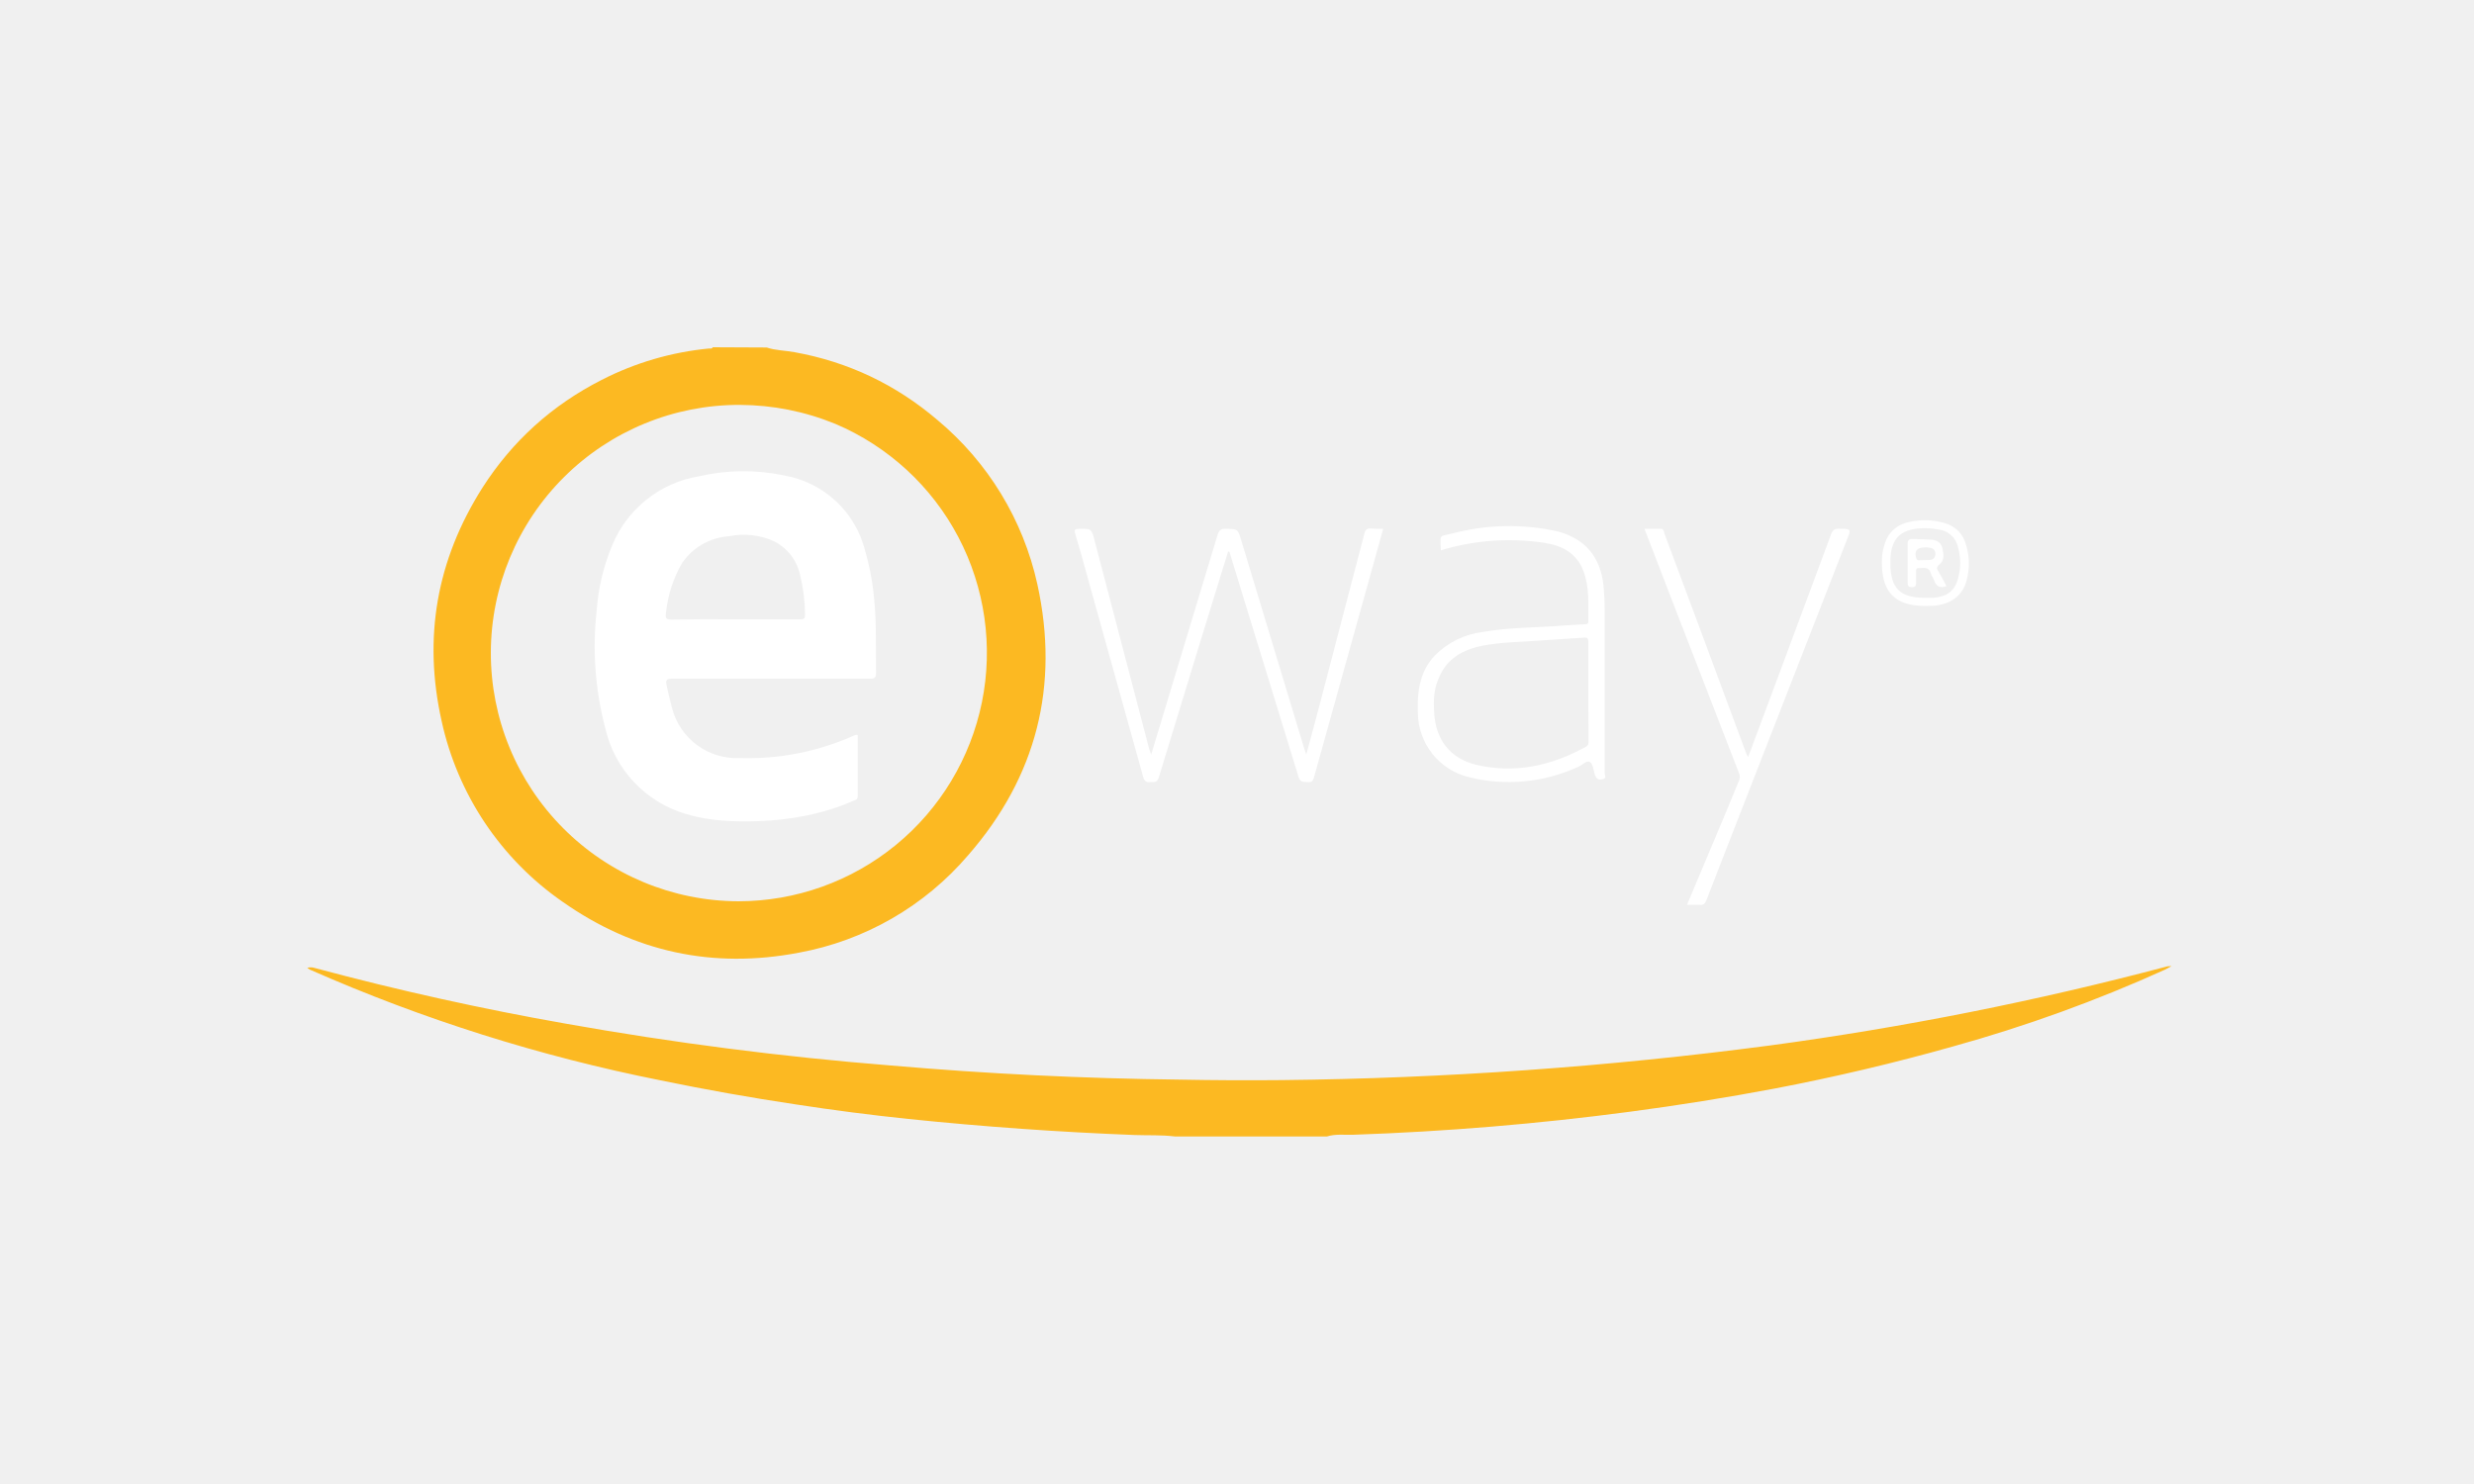
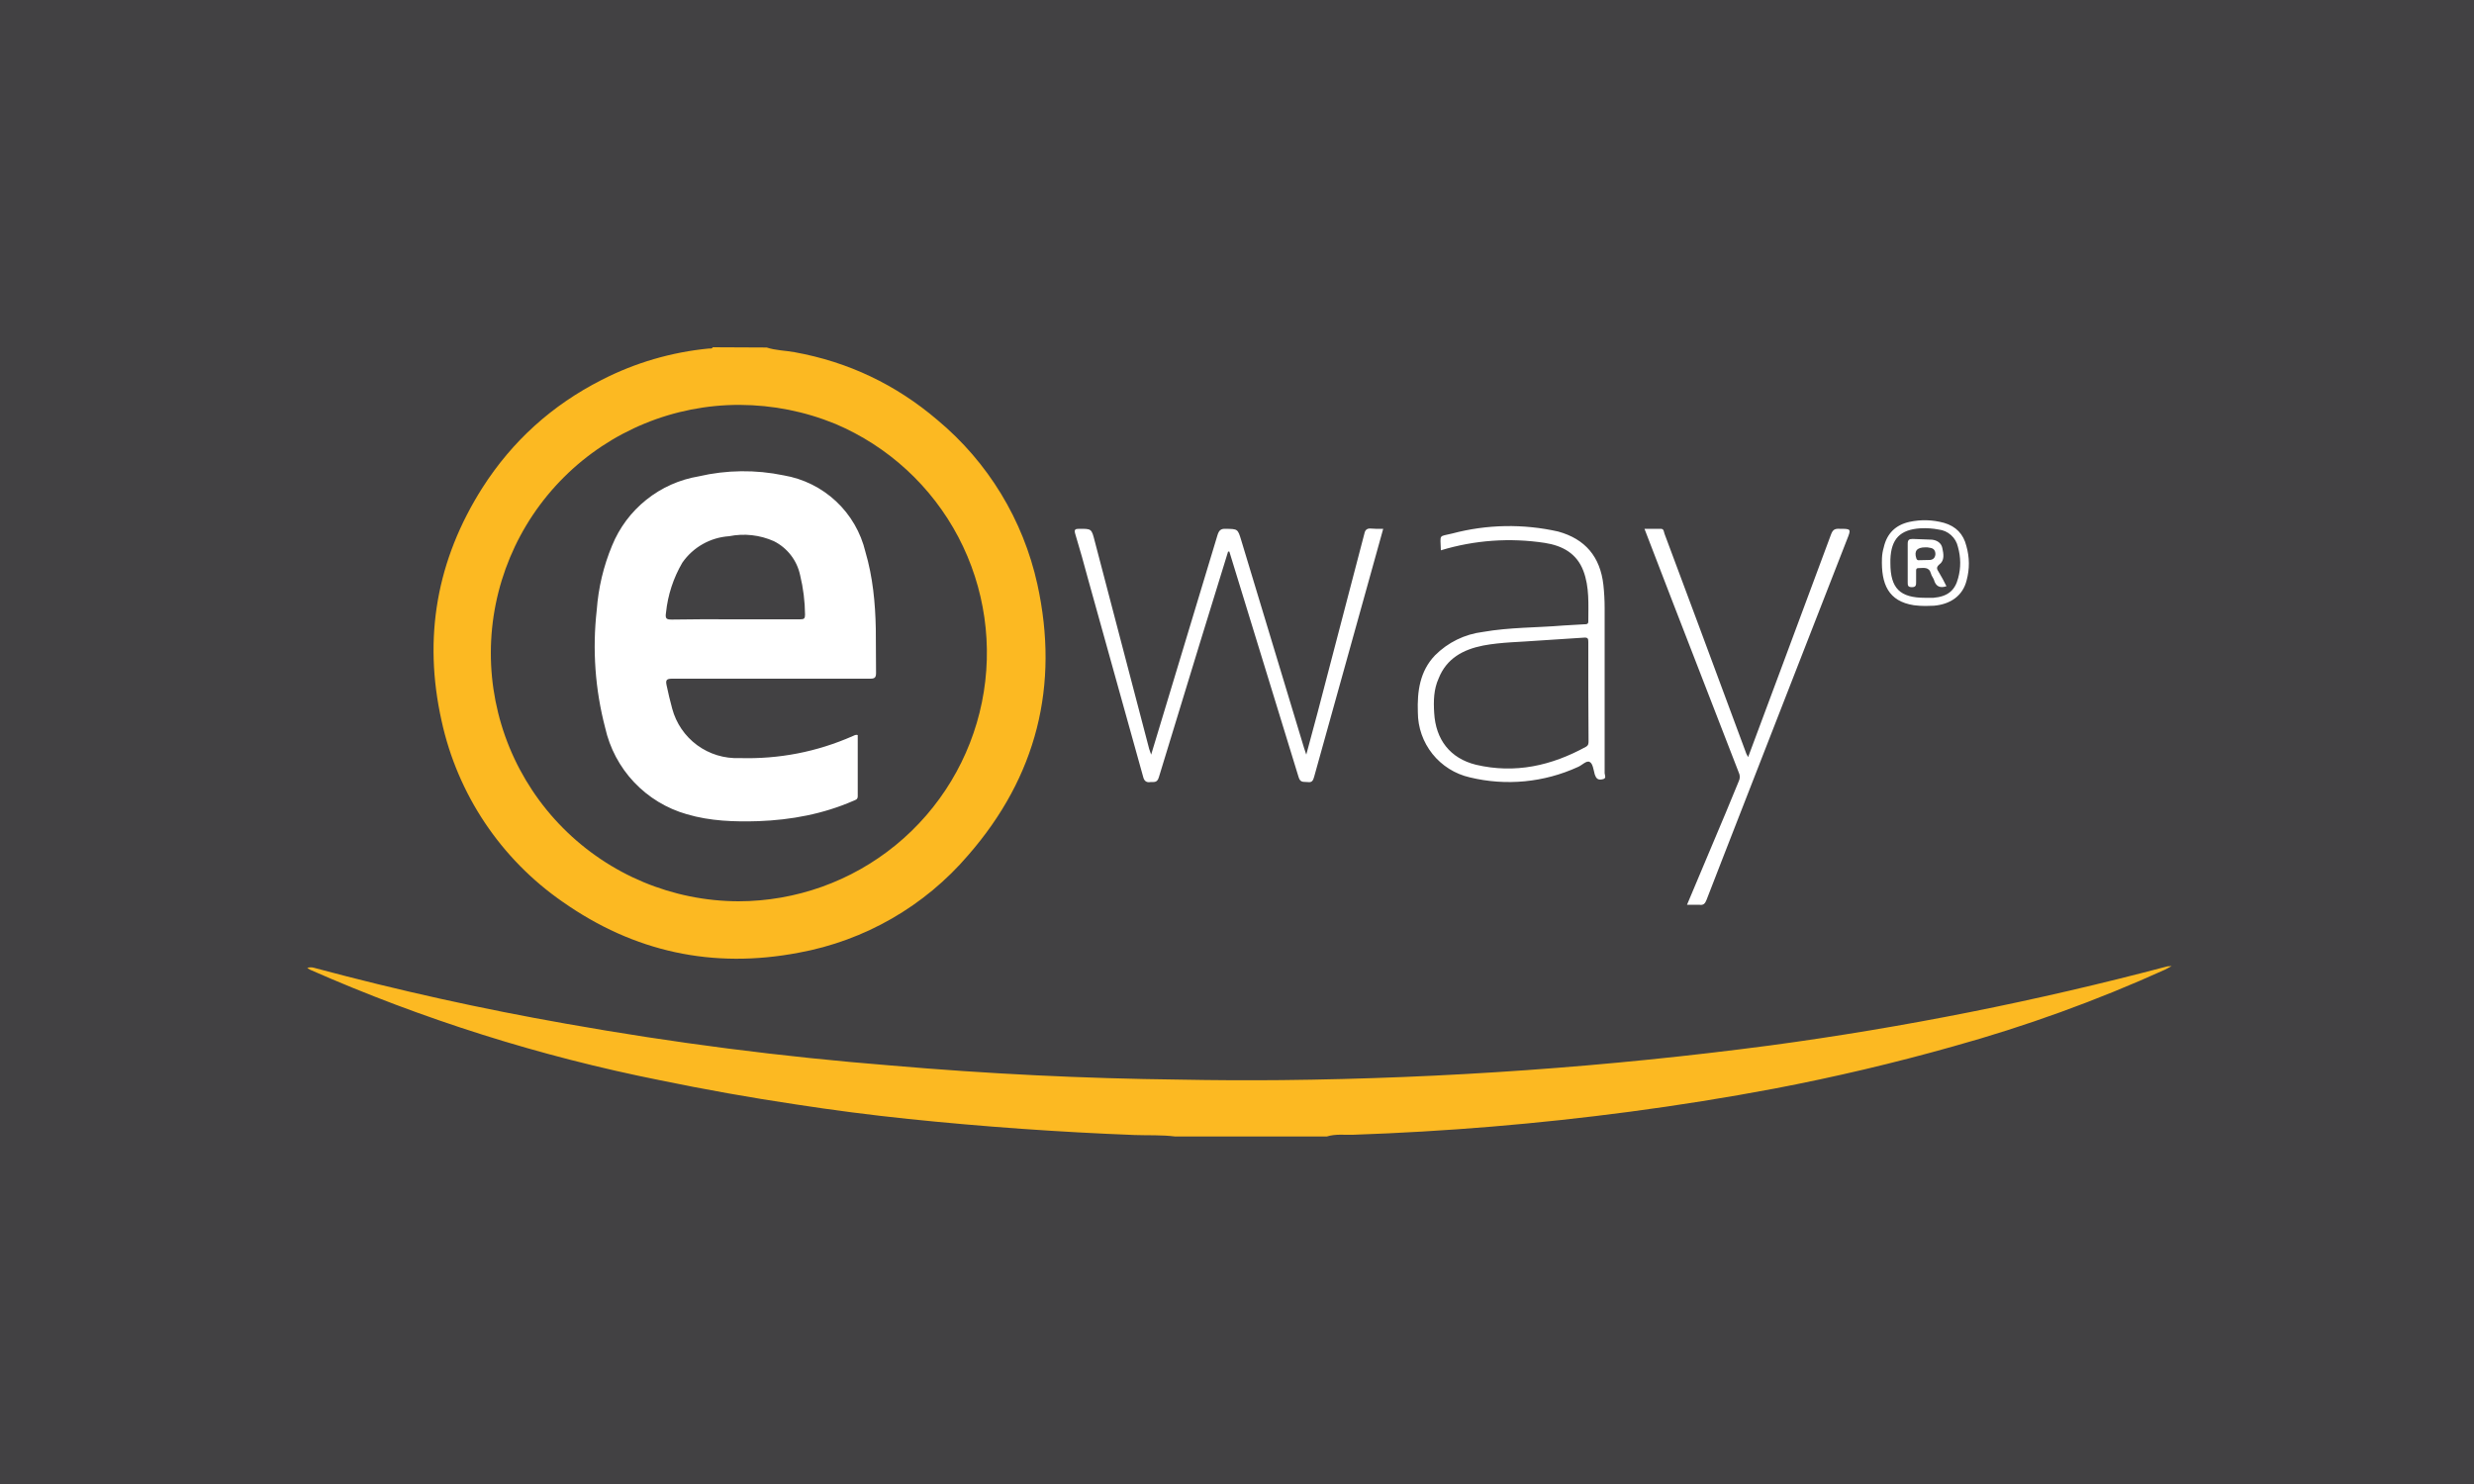
<svg xmlns="http://www.w3.org/2000/svg" width="100" height="60" viewBox="0 0 100 60" fill="none">
+   <rect width="100" height="60" fill="#424143" />
  <path d="M30.99 14.05C31.35 14.17 31.74 14.17 32.12 14.24C34.287 14.633 36.21 15.547 37.89 16.98C39.936 18.684 41.357 21.02 41.93 23.62C42.83 27.72 41.9 31.4 39.14 34.57C37.376 36.637 34.953 38.032 32.28 38.52C28.813 39.18 25.633 38.493 22.74 36.46C20.244 34.73 18.496 32.118 17.85 29.15C17.097 25.783 17.647 22.64 19.5 19.72C20.707 17.833 22.313 16.38 24.32 15.36C25.673 14.665 27.146 14.235 28.66 14.09C28.71 14.09 28.78 14.11 28.81 14.04L30.99 14.05ZM29.9 16.37C27.239 16.363 24.683 17.414 22.797 19.291C20.91 21.169 19.847 23.719 19.84 26.38C19.833 29.041 20.884 31.597 22.762 33.483C24.639 35.37 27.189 36.433 29.85 36.44C32.167 36.438 34.411 35.636 36.204 34.169C37.997 32.702 39.228 30.661 39.69 28.39C40.151 26.12 39.813 23.761 38.735 21.71C37.656 19.66 35.902 18.046 33.77 17.14C32.53 16.633 31.24 16.377 29.9 16.37ZM47.5 45.95C46.95 45.88 46.4 45.91 45.86 45.89C42.804 45.772 39.752 45.555 36.71 45.24C35.177 45.08 33.657 44.883 32.15 44.65C30.323 44.377 28.507 44.053 26.7 43.68C21.831 42.711 17.083 41.212 12.54 39.21L12.42 39.14C12.55 39.08 12.66 39.12 12.77 39.15C16.103 40.043 19.473 40.79 22.88 41.39C27.23 42.165 31.615 42.729 36.02 43.08C39.898 43.416 43.788 43.606 47.68 43.65C49.053 43.677 50.427 43.683 51.8 43.67C58.402 43.601 64.994 43.134 71.54 42.27C76.958 41.54 82.325 40.471 87.61 39.07L87.78 39.06L87.52 39.2C84.745 40.457 81.876 41.496 78.94 42.31C76.566 42.98 74.163 43.547 71.74 44.01C69.793 44.377 67.837 44.69 65.87 44.95C62.161 45.442 58.43 45.752 54.69 45.88C54.33 45.89 53.98 45.84 53.63 45.95H47.5Z" fill="#FCB922" />
  <path d="M49.64 22.3L48.49 26.03L46.84 31.43C46.77 31.66 46.64 31.61 46.5 31.62C46.347 31.647 46.25 31.58 46.21 31.42L43.99 23.45C43.823 22.823 43.647 22.2 43.46 21.58C43.41 21.41 43.46 21.38 43.62 21.38C44.12 21.38 44.12 21.37 44.25 21.88L46.45 30.28L46.53 30.51L46.89 29.32L49.21 21.64C49.27 21.44 49.35 21.37 49.55 21.38C50.03 21.39 50.03 21.38 50.17 21.84L52.71 30.24L52.8 30.51L53.26 28.8L55.15 21.57C55.177 21.423 55.263 21.357 55.41 21.37C55.563 21.383 55.73 21.387 55.91 21.38L55.22 23.86L53.12 31.4C53.08 31.53 53.05 31.65 52.86 31.62C52.7 31.6 52.56 31.66 52.49 31.42L49.77 22.56L49.69 22.3H49.64ZM58.24 22.25C58.22 21.57 58.14 21.71 58.7 21.57C60.099 21.199 61.568 21.172 62.98 21.49C64.073 21.79 64.683 22.51 64.81 23.65C64.843 23.957 64.86 24.267 64.86 24.58V31.26C64.86 31.34 64.96 31.48 64.76 31.51C64.58 31.55 64.51 31.46 64.46 31.31C64.41 31.12 64.38 30.87 64.26 30.81C64.13 30.73 63.95 30.94 63.78 31.01C62.412 31.637 60.873 31.785 59.41 31.43C58.814 31.294 58.282 30.96 57.9 30.482C57.519 30.004 57.311 29.411 57.31 28.8C57.28 27.95 57.39 27.14 58 26.5C58.522 25.974 59.205 25.64 59.94 25.55C61.02 25.36 62.11 25.38 63.19 25.29L64.05 25.24C64.12 25.24 64.2 25.24 64.2 25.13C64.2 24.44 64.25 23.74 64 23.08C63.73 22.37 63.15 22.06 62.44 21.95C61.035 21.735 59.6 21.837 58.24 22.25ZM64.2 27.98V25.95C64.2 25.82 64.18 25.77 64.03 25.78L62.19 25.9C61.44 25.96 60.69 25.96 59.95 26.1C59.14 26.26 58.47 26.62 58.15 27.43C57.95 27.87 57.94 28.34 57.97 28.82C58.03 29.9 58.61 30.66 59.66 30.92C61.24 31.29 62.71 30.96 64.11 30.19C64.21 30.13 64.21 30.05 64.21 29.95L64.2 27.98ZM68.19 36.58L69.76 32.85L70.28 31.59C70.308 31.534 70.323 31.472 70.323 31.41C70.323 31.347 70.308 31.286 70.28 31.23L67.61 24.34L66.47 21.38H67.13C67.26 21.38 67.25 21.5 67.28 21.58L68.66 25.28L70.59 30.48L70.66 30.61L71.98 27.07L74.01 21.61C74.08 21.42 74.16 21.37 74.35 21.38C74.83 21.38 74.83 21.38 74.65 21.83L69.62 34.73L68.98 36.38C68.92 36.53 68.86 36.61 68.68 36.58H68.19ZM77.82 24.5C77.673 24.5 77.52 24.49 77.36 24.47C76.33 24.31 76.03 23.62 76.07 22.56C76.077 22.413 76.1 22.273 76.14 22.14C76.267 21.573 76.613 21.227 77.18 21.1C77.647 21 78.113 21.013 78.58 21.14C79.06 21.28 79.36 21.59 79.48 22.07C79.613 22.537 79.617 23.003 79.49 23.47C79.34 24.07 78.86 24.43 78.17 24.49L77.82 24.5ZM77.82 24.17H78.15C78.72 24.12 79.02 23.88 79.15 23.37C79.263 22.957 79.26 22.537 79.14 22.11C79.099 21.926 79.002 21.76 78.862 21.635C78.722 21.509 78.547 21.43 78.36 21.41C78.12 21.363 77.874 21.347 77.63 21.36C76.8 21.41 76.44 21.79 76.41 22.62V22.77C76.41 23.79 76.8 24.17 77.81 24.17M34.67 29.72V32.19C34.67 32.33 34.58 32.34 34.49 32.38C33.27 32.91 31.99 33.15 30.66 33.2C29.68 33.23 28.71 33.2 27.76 32.92C26.946 32.688 26.209 32.24 25.628 31.624C25.047 31.008 24.644 30.246 24.46 29.42C24.055 27.871 23.94 26.261 24.12 24.67C24.187 23.763 24.393 22.893 24.74 22.06C25.036 21.333 25.513 20.695 26.126 20.205C26.738 19.715 27.466 19.389 28.24 19.26C29.37 18.997 30.544 18.984 31.68 19.22C32.472 19.355 33.208 19.72 33.794 20.269C34.381 20.818 34.793 21.528 34.98 22.31C35.28 23.33 35.38 24.38 35.4 25.43L35.41 27.2C35.41 27.38 35.37 27.44 35.18 27.44H27.17C26.95 27.44 26.9 27.49 26.94 27.69C27.007 28.01 27.083 28.33 27.17 28.65C27.329 29.243 27.684 29.764 28.179 30.128C28.673 30.491 29.277 30.675 29.89 30.65C31.49 30.697 33.017 30.4 34.47 29.76C34.53 29.74 34.58 29.69 34.67 29.72ZM29.69 25.04H32.34C32.5 25.04 32.54 25.01 32.54 24.85C32.535 24.311 32.468 23.774 32.34 23.25C32.277 22.957 32.15 22.681 31.966 22.444C31.782 22.207 31.548 22.014 31.28 21.88C30.712 21.627 30.079 21.557 29.47 21.68C29.095 21.705 28.73 21.814 28.403 21.999C28.076 22.184 27.794 22.441 27.58 22.75C27.218 23.368 26.993 24.057 26.92 24.77C26.88 25.02 26.94 25.05 27.16 25.05C28 25.037 28.843 25.033 29.69 25.04Z" fill="white" />
  <path d="M78.68 23.7C78.413 23.793 78.243 23.707 78.17 23.44C78.14 23.36 78.07 23.28 78.05 23.19C77.97 22.9 77.75 22.97 77.54 22.97C77.45 22.97 77.45 23.03 77.45 23.09V23.52C77.45 23.65 77.45 23.74 77.28 23.74C77.11 23.74 77.11 23.66 77.11 23.54V21.99C77.11 21.83 77.16 21.79 77.31 21.79L78.09 21.82C78.29 21.84 78.47 21.95 78.51 22.16C78.56 22.39 78.61 22.66 78.39 22.82C78.25 22.94 78.29 23.01 78.36 23.12C78.48 23.32 78.587 23.517 78.68 23.71M77.82 22.13C77.48 22.13 77.36 22.28 77.46 22.58C77.48 22.633 77.513 22.657 77.56 22.65L78.01 22.64C78.143 22.627 78.217 22.55 78.23 22.41C78.23 22.257 78.16 22.17 78.02 22.15C77.927 22.13 77.86 22.123 77.82 22.13Z" fill="white" />
</svg>
